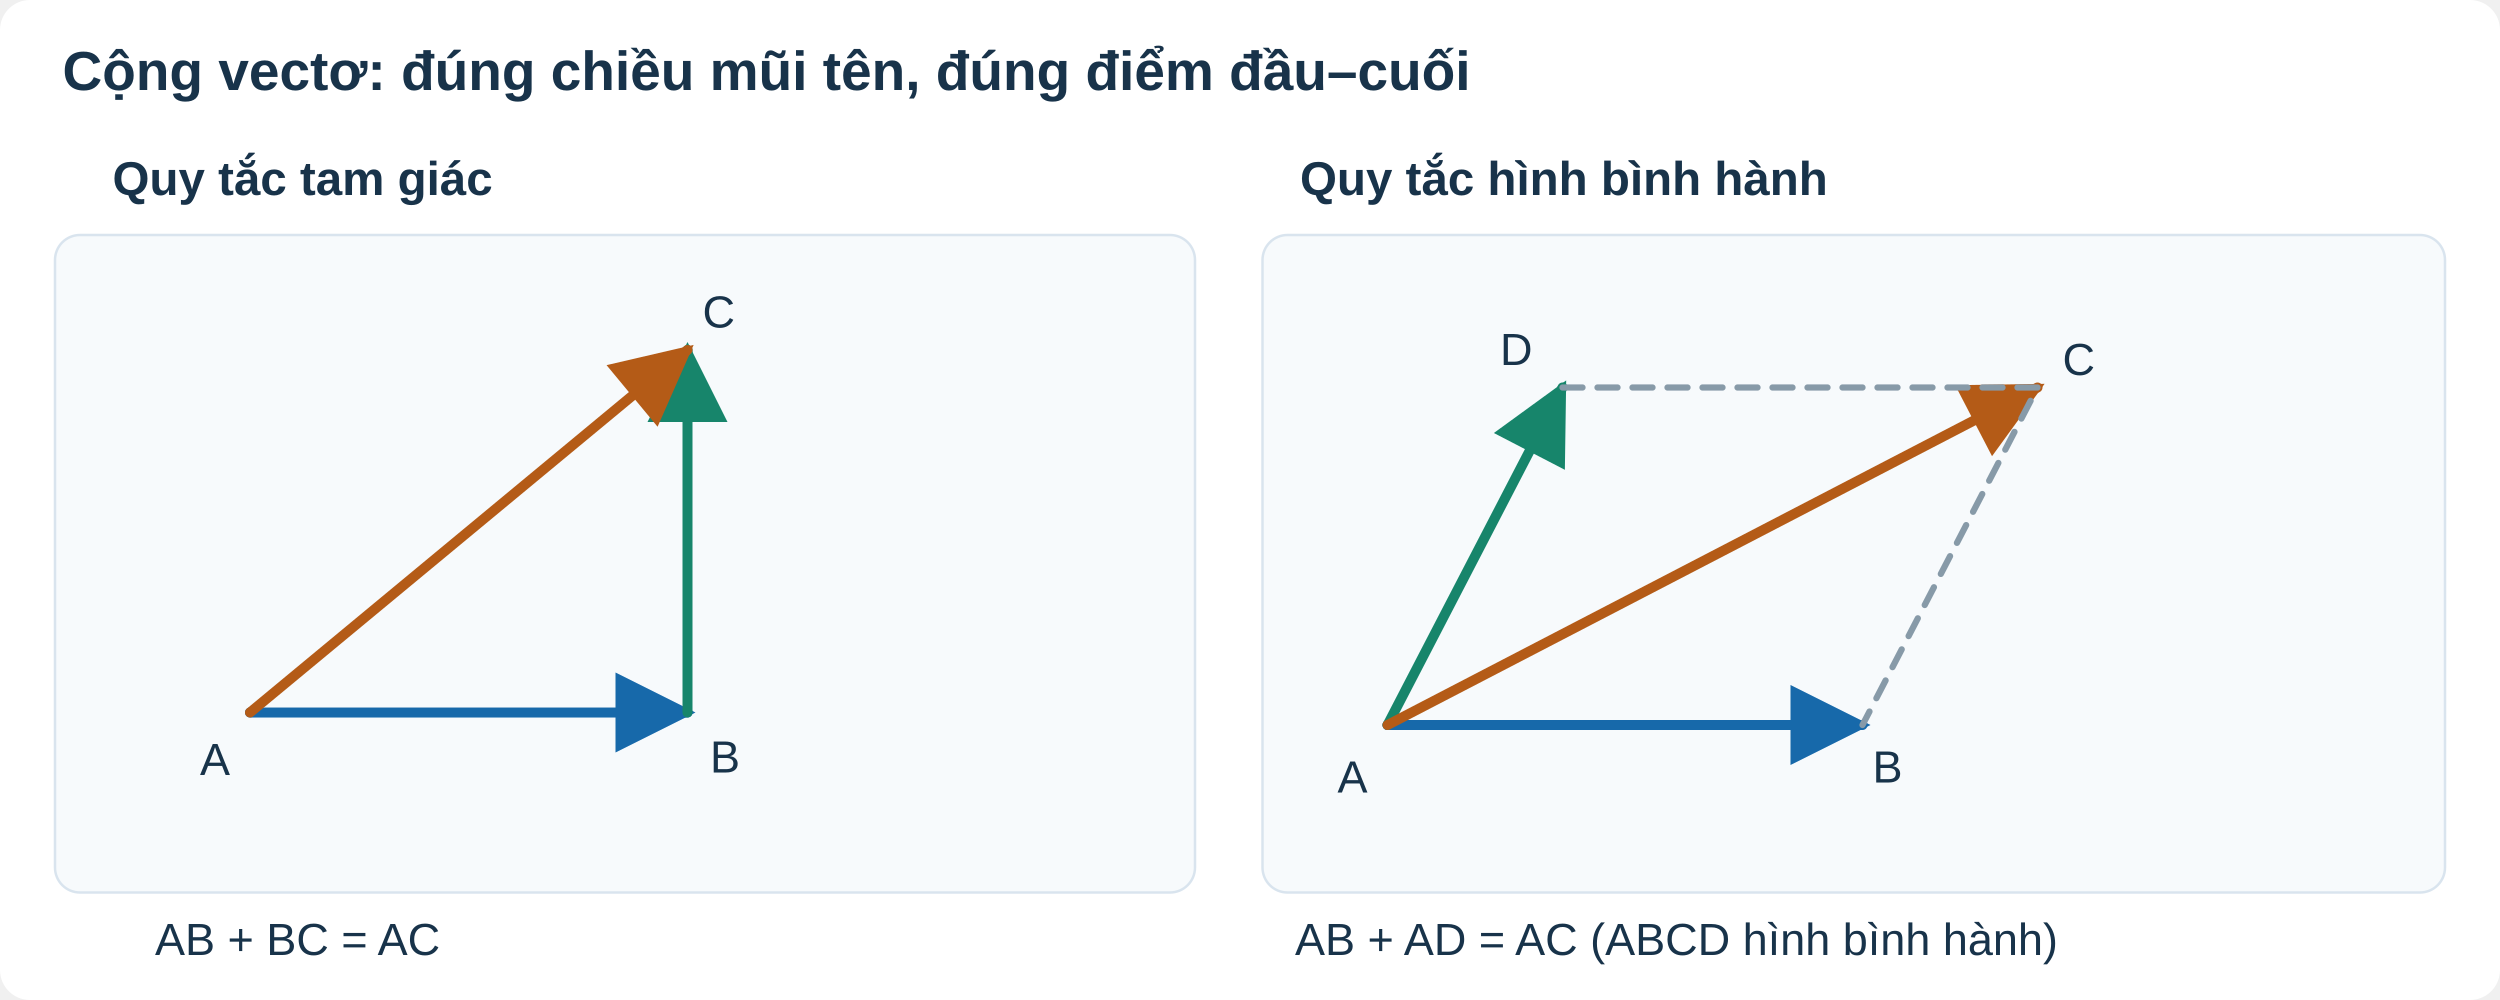
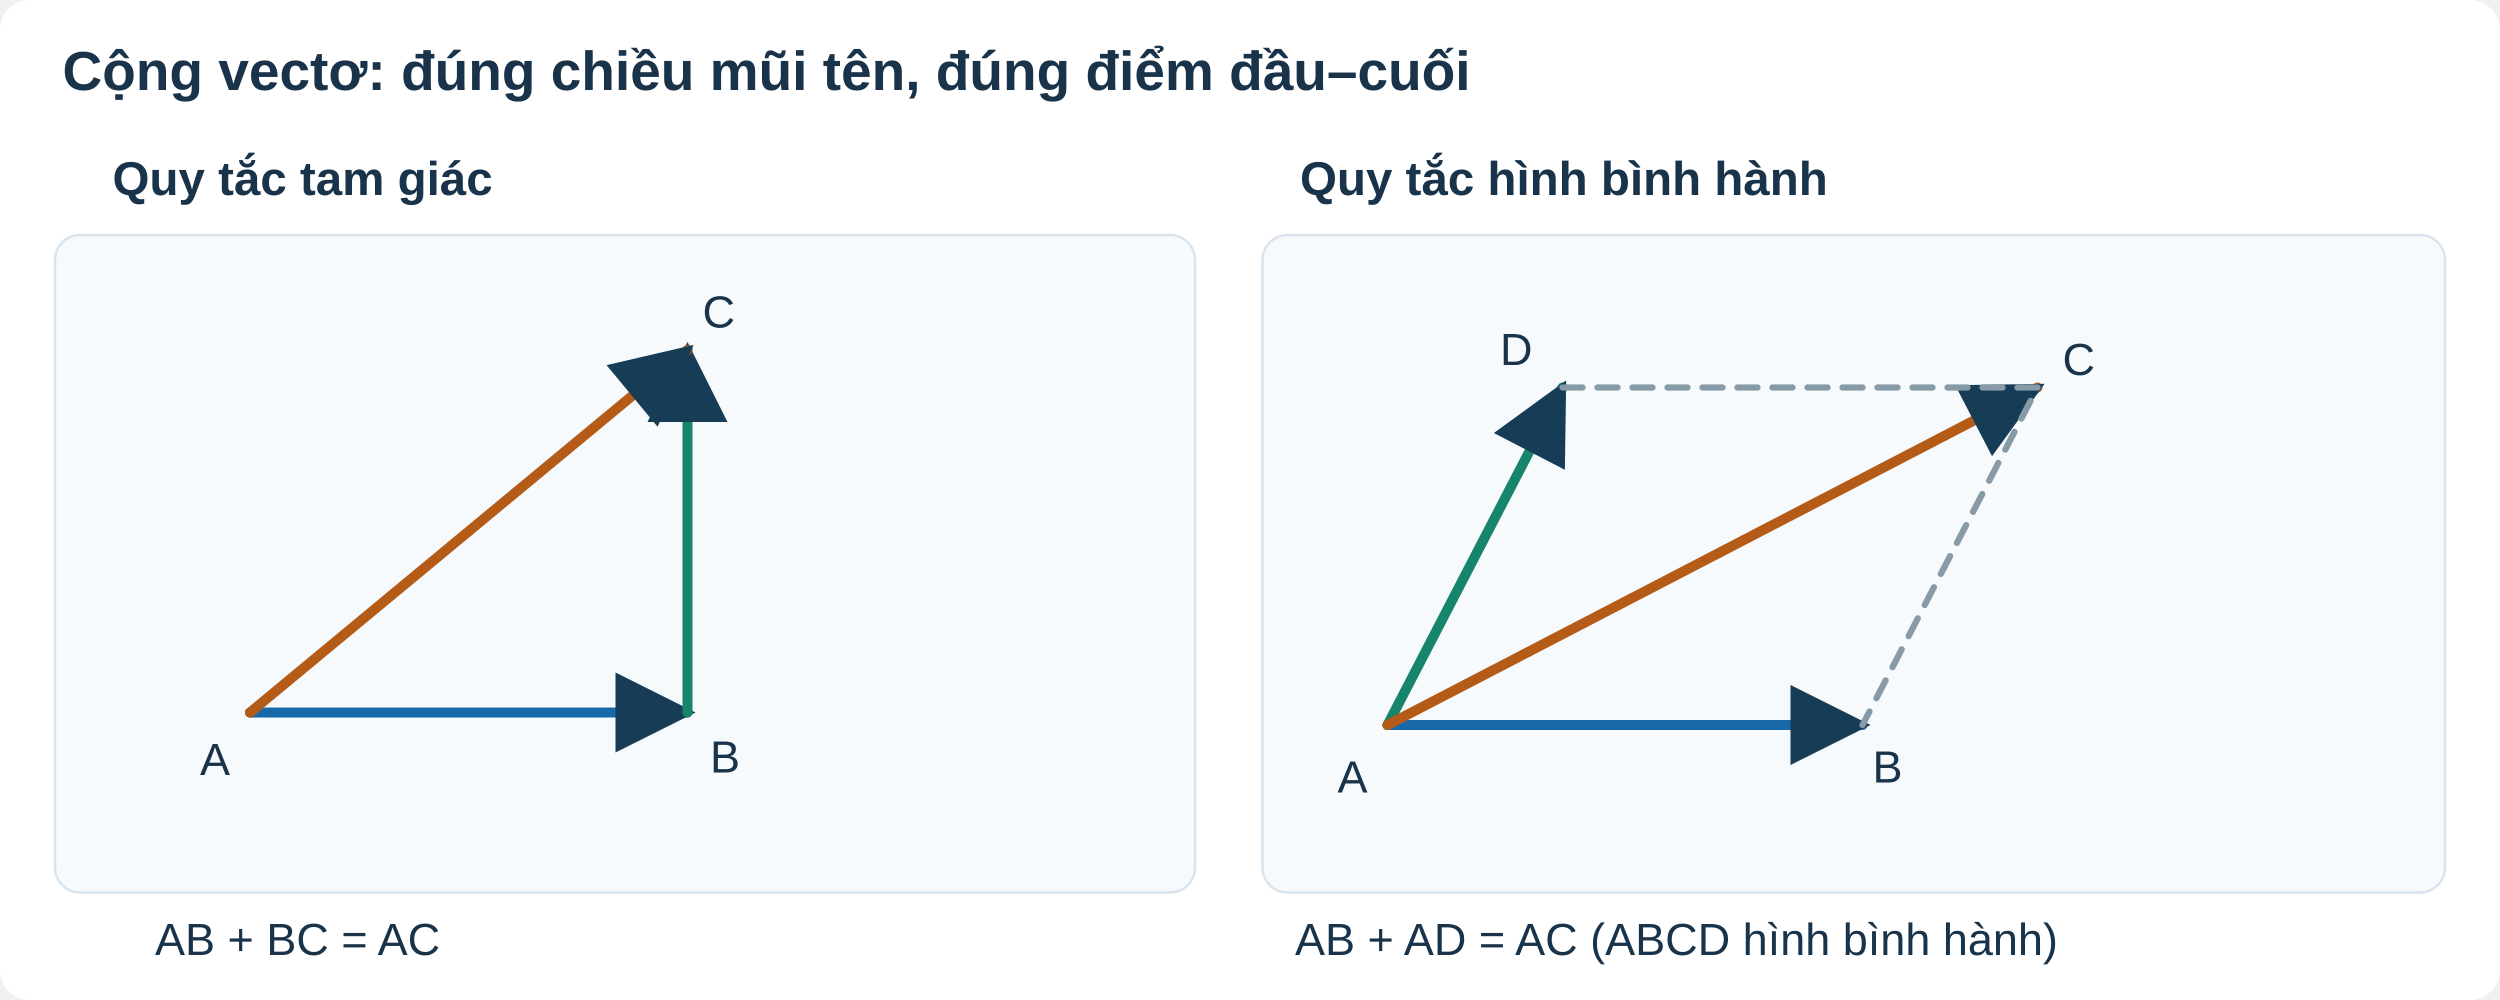
<svg xmlns="http://www.w3.org/2000/svg" width="1000" height="400" viewBox="0 0 1000 400" role="img" aria-labelledby="t d">
  <defs>
    <marker id="arr" viewBox="0 0 10 10" refX="9" refY="5" markerWidth="8" markerHeight="8" orient="auto-start-reverse">
-       <path d="M0 0 10 5 0 10Z" fill="context-stroke" />
+       <path d="M0 0 10 5 0 10Z" fill="#173d56" />
    </marker>
  </defs>
  <rect width="1000" height="400" rx="12" fill="#fff" />
  <g font-family="Arial,sans-serif" fill="#18334a">
    <text x="25" y="36" font-size="22" font-weight="bold">Cộng vectơ: đúng chiều mũi tên, đúng điểm đầu–cuối</text>
    <text x="45" y="78" font-size="19" font-weight="bold">Quy tắc tam giác</text>
    <text x="520" y="78" font-size="19" font-weight="bold">Quy tắc hình bình hành</text>
  </g>
  <rect x="22" y="94" width="456" height="263" rx="10" fill="#f7fafc" stroke="#d9e4ee" />
  <rect x="505" y="94" width="473" height="263" rx="10" fill="#f7fafc" stroke="#d9e4ee" />
  <g fill="none" stroke-width="4" stroke-linecap="round">
    <path d="M100 285L275 285" stroke="#1769aa" marker-end="url(#arr)" />
    <path d="M275 285L275 140" stroke="#17856b" marker-end="url(#arr)" />
    <path d="M100 285L275 140" stroke="#b45b17" marker-end="url(#arr)" />
    <path d="M555 290L745 290" stroke="#1769aa" marker-end="url(#arr)" />
    <path d="M555 290L625 155" stroke="#17856b" marker-end="url(#arr)" />
    <path d="M555 290L815 155" stroke="#b45b17" marker-end="url(#arr)" />
    <path d="M625 155L815 155L745 290" stroke="#879aa8" stroke-dasharray="8 6" stroke-width="2.5" />
  </g>
  <g font-family="Arial,sans-serif" font-size="18" fill="#18334a">
    <text x="80" y="310">A</text>
    <text x="284" y="309">B</text>
    <text x="281" y="131">C</text>
    <text x="535" y="317">A</text>
    <text x="749" y="313">B</text>
    <text x="825" y="150">C</text>
    <text x="600" y="146">D</text>
    <text x="62" y="382">AB + BC = AC</text>
    <text x="518" y="382">AB + AD = AC (ABCD hình bình hành)</text>
  </g>
</svg>
